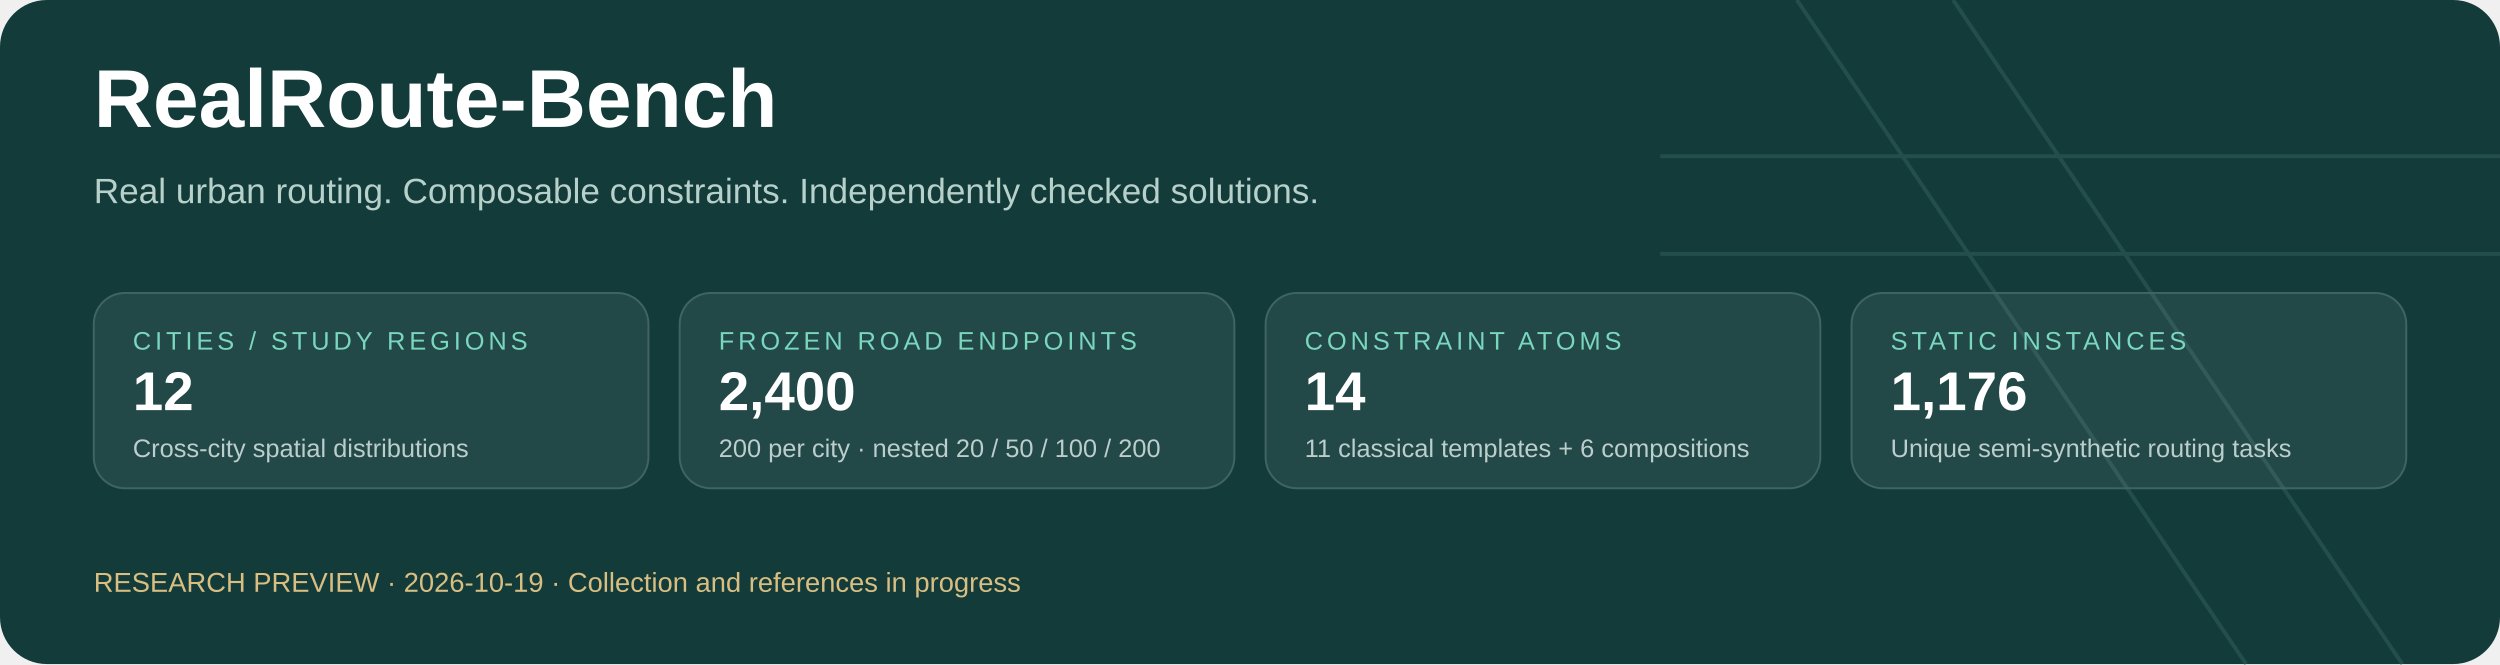
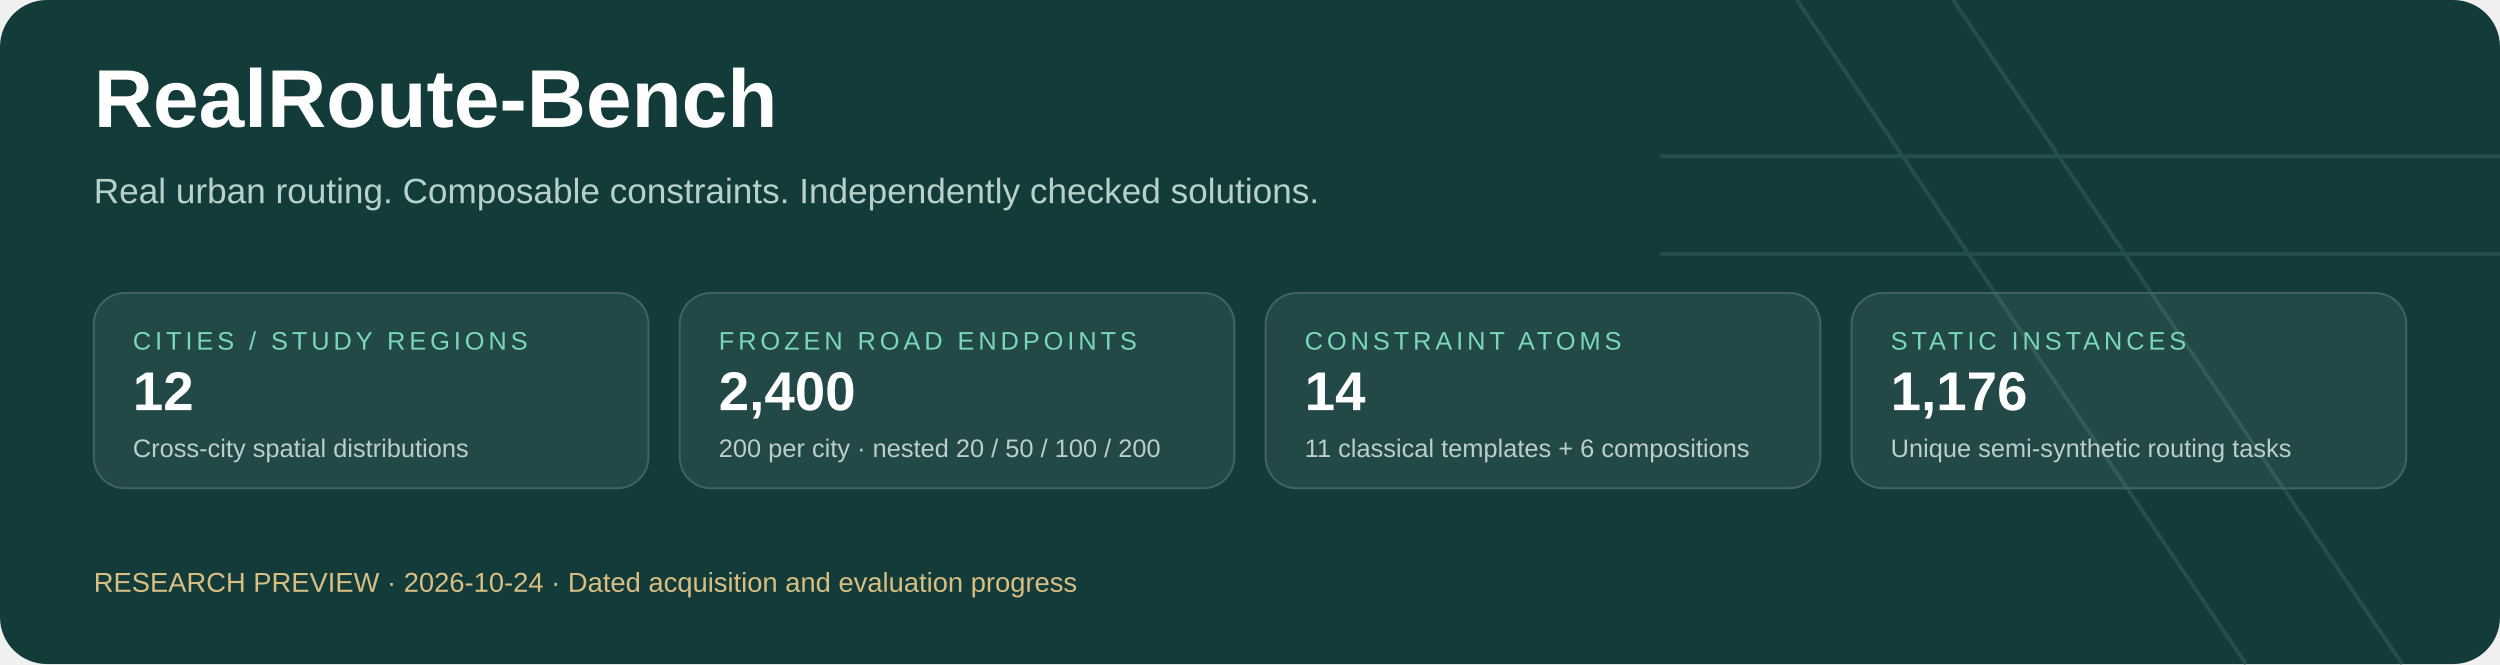
<svg xmlns="http://www.w3.org/2000/svg" width="1280" height="340" viewBox="0 0 1280 340" role="img" aria-label="RealRoute-Bench">
  <rect width="1280" height="340" rx="24" fill="#123b3a" />
  <path d="M920 0L1150 340M1000 0L1230 340M850 80H1280M850 130H1280" stroke="#34615d" stroke-width="2" opacity=".5" />
  <g font-family="Arial, Helvetica, sans-serif">
    <text x="48" y="65" font-size="42" fill="#fff" font-weight="700">RealRoute-Bench</text>
    <text x="48" y="104" font-size="18" fill="#b7d0ca">Real urban routing. Composable constraints. Independently checked solutions.</text>
    <rect x="48" y="150" width="284" height="100" rx="16" fill="#ffffff" fill-opacity=".07" stroke="#416462" />
    <text x="68" y="179" fill="#79d7be" font-size="13" letter-spacing="2">CITIES / STUDY REGIONS</text>
    <text x="68" y="210" fill="#fff" font-size="28" font-weight="700">12</text>
    <text x="68" y="234" fill="#bbcecc" font-size="13">Cross-city spatial distributions</text>
    <rect x="348" y="150" width="284" height="100" rx="16" fill="#ffffff" fill-opacity=".07" stroke="#416462" />
    <text x="368" y="179" fill="#79d7be" font-size="13" letter-spacing="2">FROZEN ROAD ENDPOINTS</text>
    <text x="368" y="210" fill="#fff" font-size="28" font-weight="700">2,400</text>
    <text x="368" y="234" fill="#bbcecc" font-size="13">200 per city · nested 20 / 50 / 100 / 200</text>
    <rect x="648" y="150" width="284" height="100" rx="16" fill="#ffffff" fill-opacity=".07" stroke="#416462" />
    <text x="668" y="179" fill="#79d7be" font-size="13" letter-spacing="2">CONSTRAINT ATOMS</text>
    <text x="668" y="210" fill="#fff" font-size="28" font-weight="700">14</text>
    <text x="668" y="234" fill="#bbcecc" font-size="13">11 classical templates + 6 compositions</text>
    <rect x="948" y="150" width="284" height="100" rx="16" fill="#ffffff" fill-opacity=".07" stroke="#416462" />
    <text x="968" y="179" fill="#79d7be" font-size="13" letter-spacing="2">STATIC INSTANCES</text>
    <text x="968" y="210" fill="#fff" font-size="28" font-weight="700">1,176</text>
    <text x="968" y="234" fill="#bbcecc" font-size="13">Unique semi-synthetic routing tasks</text>
-     <text x="48" y="303" font-size="14" fill="#d9be82">RESEARCH PREVIEW · 2026-10-19 · Collection and references in progress</text>
+     <text x="48" y="303" font-size="14" fill="#d9be82">RESEARCH PREVIEW · 2026-10-24 · Dated acquisition and evaluation progress</text>
  </g>
</svg>
